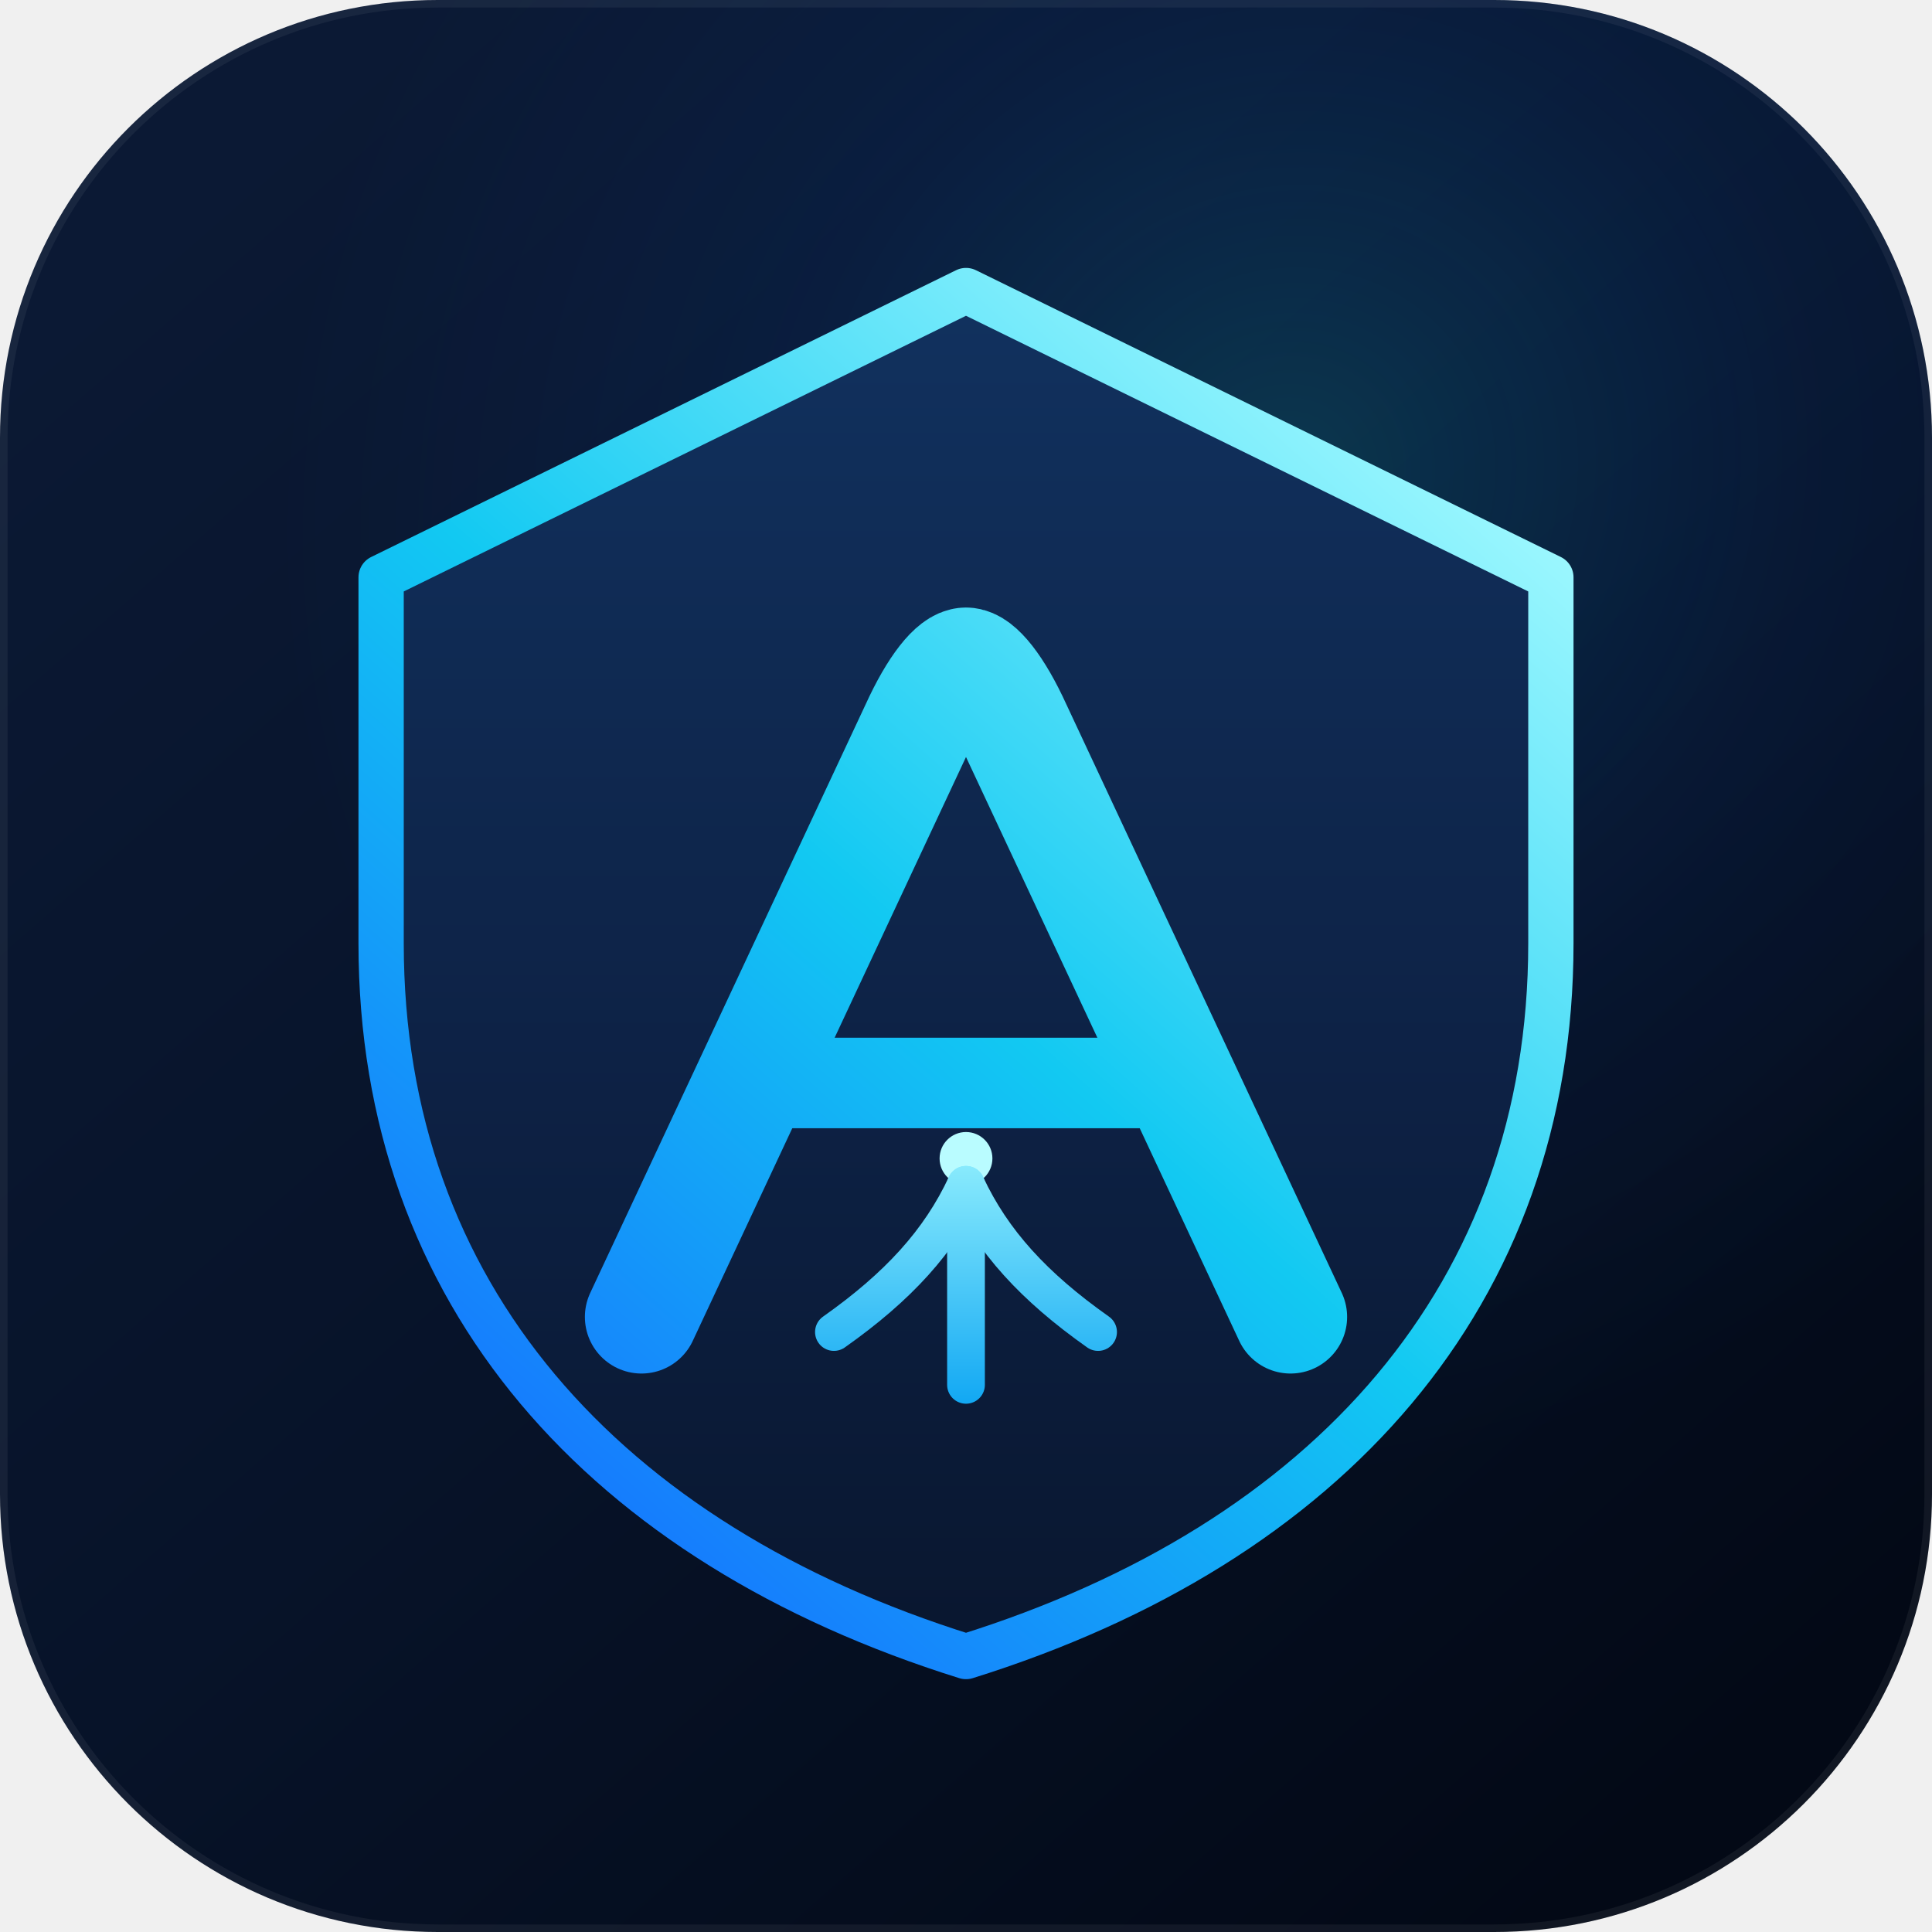
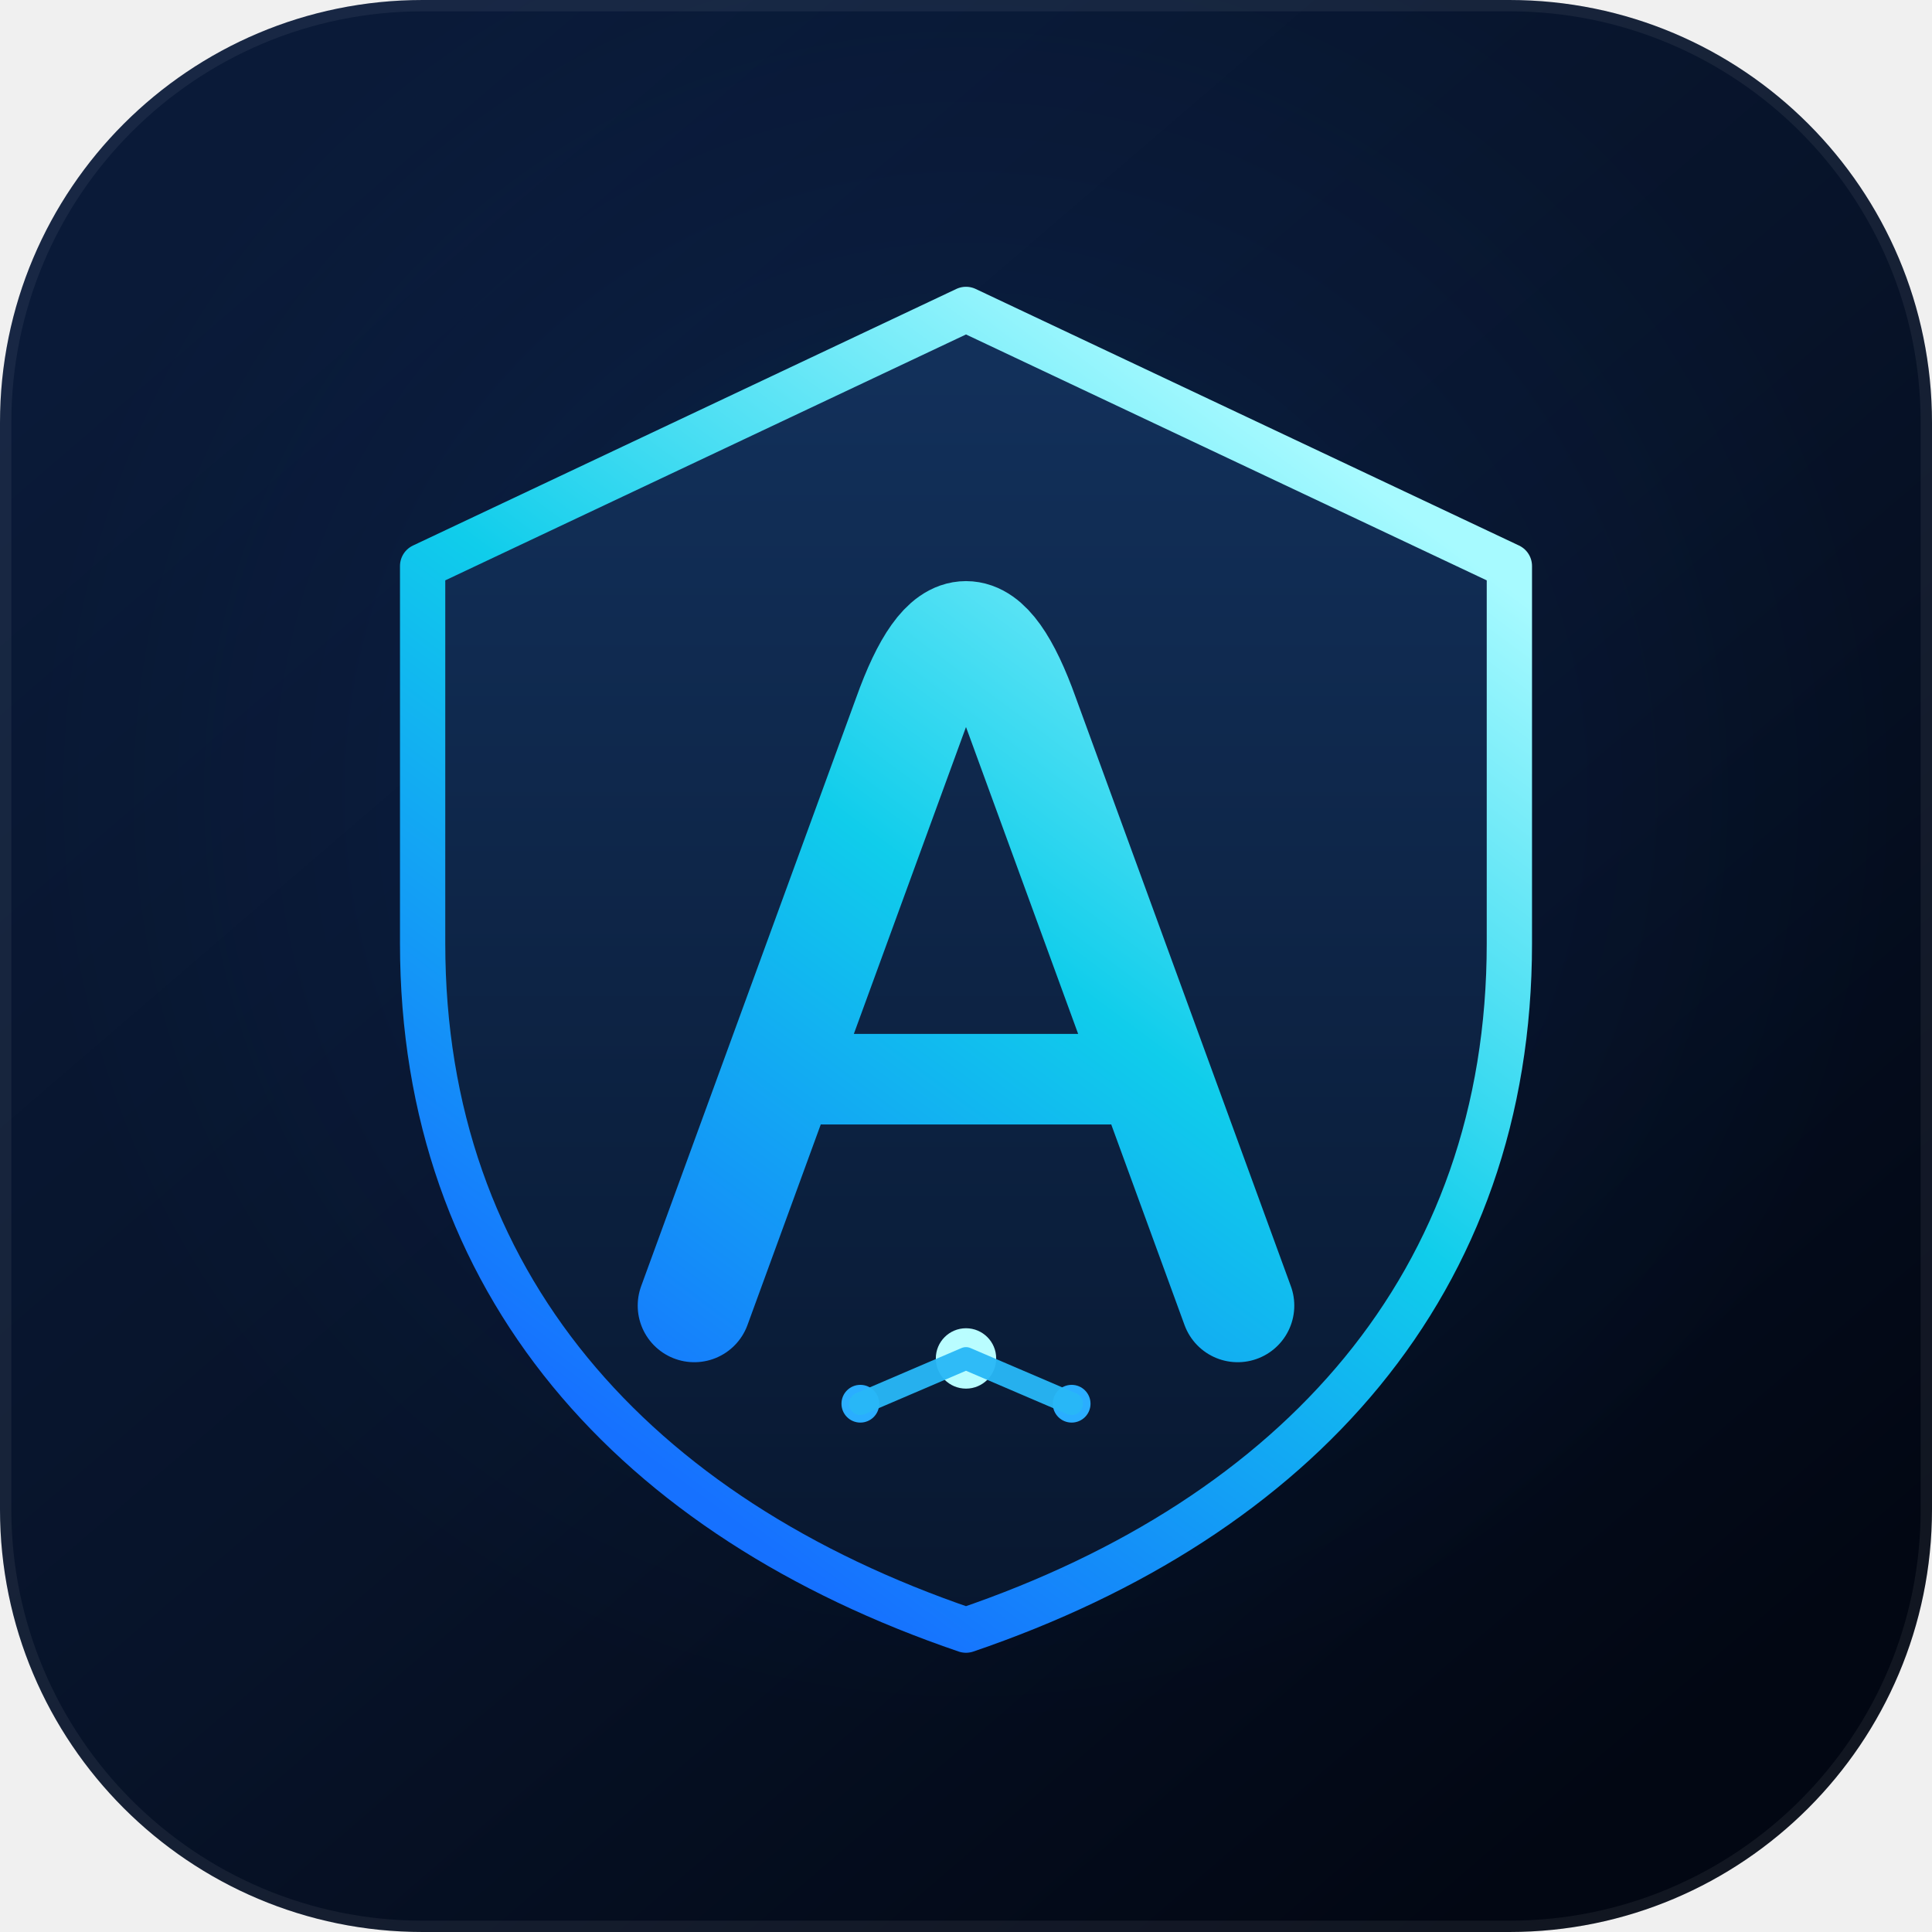
<svg xmlns="http://www.w3.org/2000/svg" viewBox="0 0 512 512" role="img" aria-label="AMRI VPN">
  <defs>
-     <linearGradient id="bg" x1="64" y1="36" x2="448" y2="476" gradientUnits="userSpaceOnUse">
-       <stop stop-color="#0B1934" />
-       <stop offset="0.5" stop-color="#071329" />
-       <stop offset="1" stop-color="#030916" />
+     <linearGradient id="bg" x1="74" y1="44" x2="438" y2="468" gradientUnits="userSpaceOnUse">
+       <stop stop-color="#0A1A38" />
+       <stop offset="0.52" stop-color="#071329" />
+       <stop offset="1" stop-color="#020713" />
    </linearGradient>
-     <radialGradient id="halo" cx="0" cy="0" r="1" gradientTransform="translate(342 126) rotate(136) scale(278 260)" gradientUnits="userSpaceOnUse">
-       <stop stop-color="#17DDF1" stop-opacity="0.18" />
-       <stop offset="0.52" stop-color="#1678FF" stop-opacity="0.07" />
+     <radialGradient id="glow" cx="0" cy="0" r="1" gradientTransform="translate(256 210) rotate(90) scale(250)" gradientUnits="userSpaceOnUse">
+       <stop stop-color="#14D7F0" stop-opacity="0.16" />
+       <stop offset="0.55" stop-color="#1678FF" stop-opacity="0.05" />
      <stop offset="1" stop-color="#1678FF" stop-opacity="0" />
    </radialGradient>
-     <linearGradient id="shieldFill" x1="256" y1="82" x2="256" y2="442" gradientUnits="userSpaceOnUse">
-       <stop stop-color="#11315E" />
-       <stop offset="0.58" stop-color="#0D2144" />
-       <stop offset="1" stop-color="#09162E" />
+     <linearGradient id="accent" x1="160" y1="378" x2="352" y2="120" gradientUnits="userSpaceOnUse">
+       <stop stop-color="#1671FF" />
+       <stop offset="0.52" stop-color="#10CDEB" />
+       <stop offset="1" stop-color="#A7FAFF" />
    </linearGradient>
-     <linearGradient id="accent" x1="126" y1="398" x2="386" y2="105" gradientUnits="userSpaceOnUse">
-       <stop stop-color="#1671FF" />
-       <stop offset="0.48" stop-color="#12C9F2" />
-       <stop offset="1" stop-color="#A4FAFF" />
-     </linearGradient>
-     <linearGradient id="route" x1="256" y1="294" x2="256" y2="372" gradientUnits="userSpaceOnUse">
-       <stop stop-color="#A4FAFF" />
-       <stop offset="1" stop-color="#12A8F3" />
+     <linearGradient id="shield" x1="256" y1="98" x2="256" y2="430" gradientUnits="userSpaceOnUse">
+       <stop stop-color="#12305A" />
+       <stop offset="1" stop-color="#08172F" />
    </linearGradient>
  </defs>
-   <rect width="512" height="512" rx="116" fill="url(#bg)" />
-   <rect x="1" y="1" width="510" height="510" rx="115" fill="none" stroke="#FFFFFF" stroke-opacity="0.055" stroke-width="2" />
-   <rect width="512" height="512" rx="116" fill="url(#halo)" />
-   <path d="M256 77L411 153V250C411 343 352 409 256 439C160 409 101 343 101 250V153L256 77Z" fill="url(#shieldFill)" stroke="url(#accent)" stroke-width="12" stroke-linejoin="round" />
-   <path d="M170 349L243 193C248 182 253 176 256 176C259 176 264 182 269 193L342 349" fill="none" stroke="url(#accent)" stroke-width="30" stroke-linecap="round" stroke-linejoin="round" />
-   <path d="M210 287H302" fill="none" stroke="url(#accent)" stroke-width="24" stroke-linecap="round" />
-   <circle cx="256" cy="307" r="7" fill="#B9FCFF" />
-   <path d="M256 314C249 329 238 341 221 353" fill="none" stroke="url(#route)" stroke-width="10" stroke-linecap="round" />
-   <path d="M256 314V367" fill="none" stroke="url(#route)" stroke-width="10" stroke-linecap="round" />
-   <path d="M256 314C263 329 274 341 291 353" fill="none" stroke="url(#route)" stroke-width="10" stroke-linecap="round" />
+   <rect width="512" height="512" rx="112" fill="url(#bg)" />
+   <rect x="1.5" y="1.5" width="509" height="509" rx="110.5" fill="none" stroke="#FFFFFF" stroke-opacity="0.06" stroke-width="3" />
+   <rect width="512" height="512" rx="112" fill="url(#glow)" />
+   <path d="M256 82L400 150V250C400 340 344 402 256 432C168 402 112 340 112 250V150L256 82Z" fill="url(#shield)" stroke="url(#accent)" stroke-width="12" stroke-linejoin="round" />
+   <path d="M184 346L241 190C246 176 251 169 256 169C261 169 266 176 271 190L328 346" fill="none" stroke="url(#accent)" stroke-width="30" stroke-linecap="round" stroke-linejoin="round" />
+   <path d="M218 286H294" fill="none" stroke="url(#accent)" stroke-width="24" stroke-linecap="round" />
+   <circle cx="256" cy="360" r="8" fill="#B9FDFF" />
+   <circle cx="228" cy="372" r="5" fill="#2AAEFF" />
+   <circle cx="284" cy="372" r="5" fill="#2AAEFF" />
+   <path d="M256 360L228 372M256 360L284 372" fill="none" stroke="#28B8F7" stroke-width="6" stroke-linecap="round" opacity="0.95" />
</svg>
